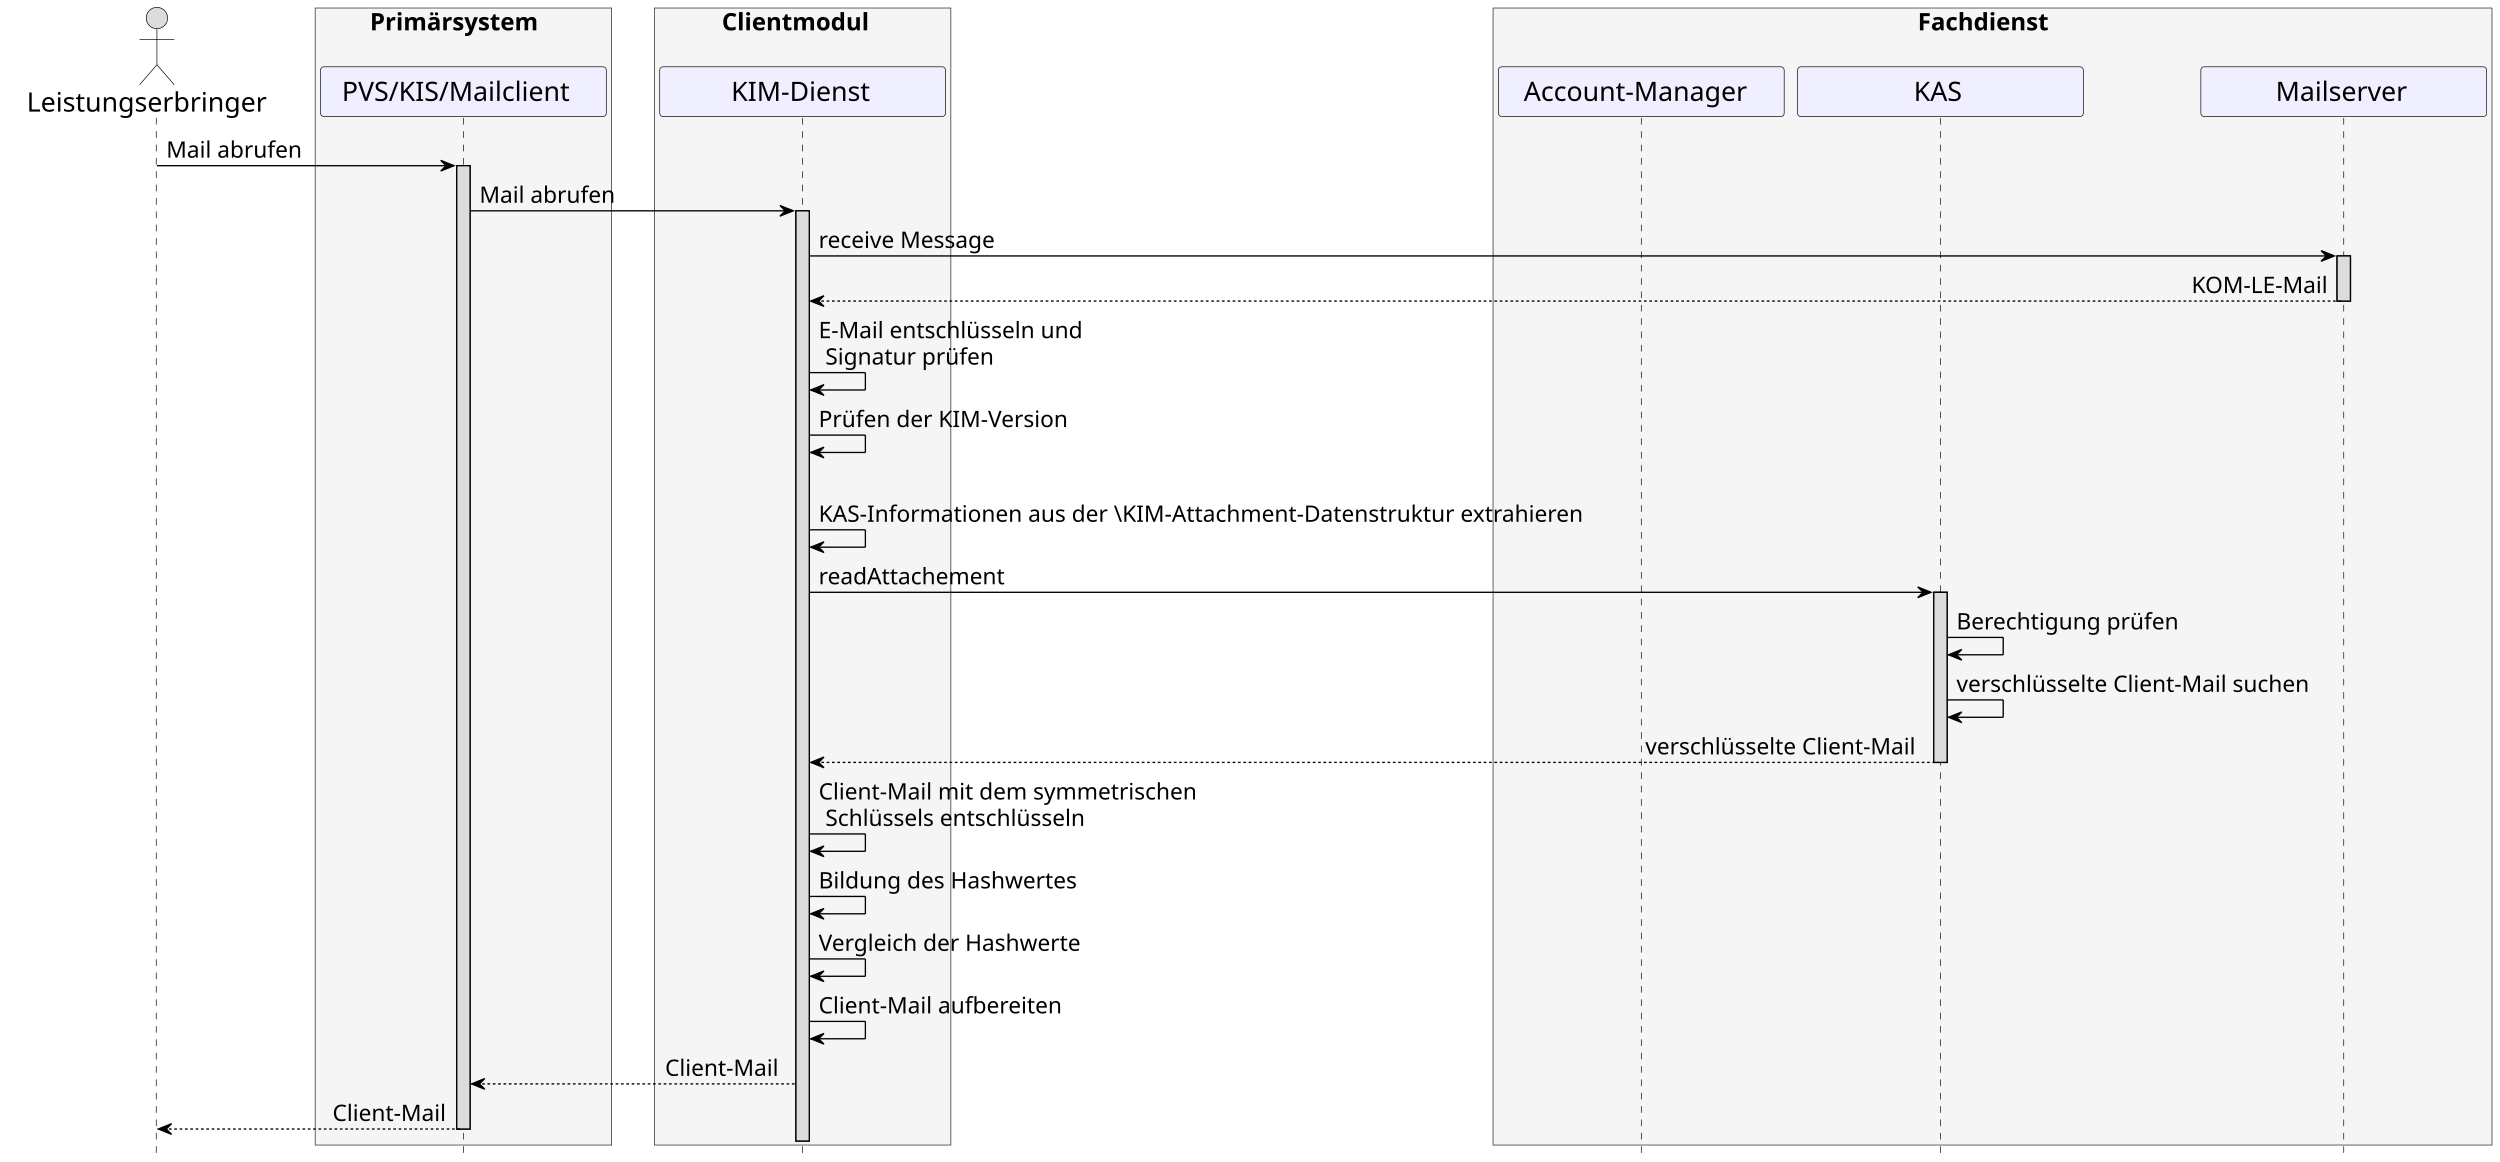
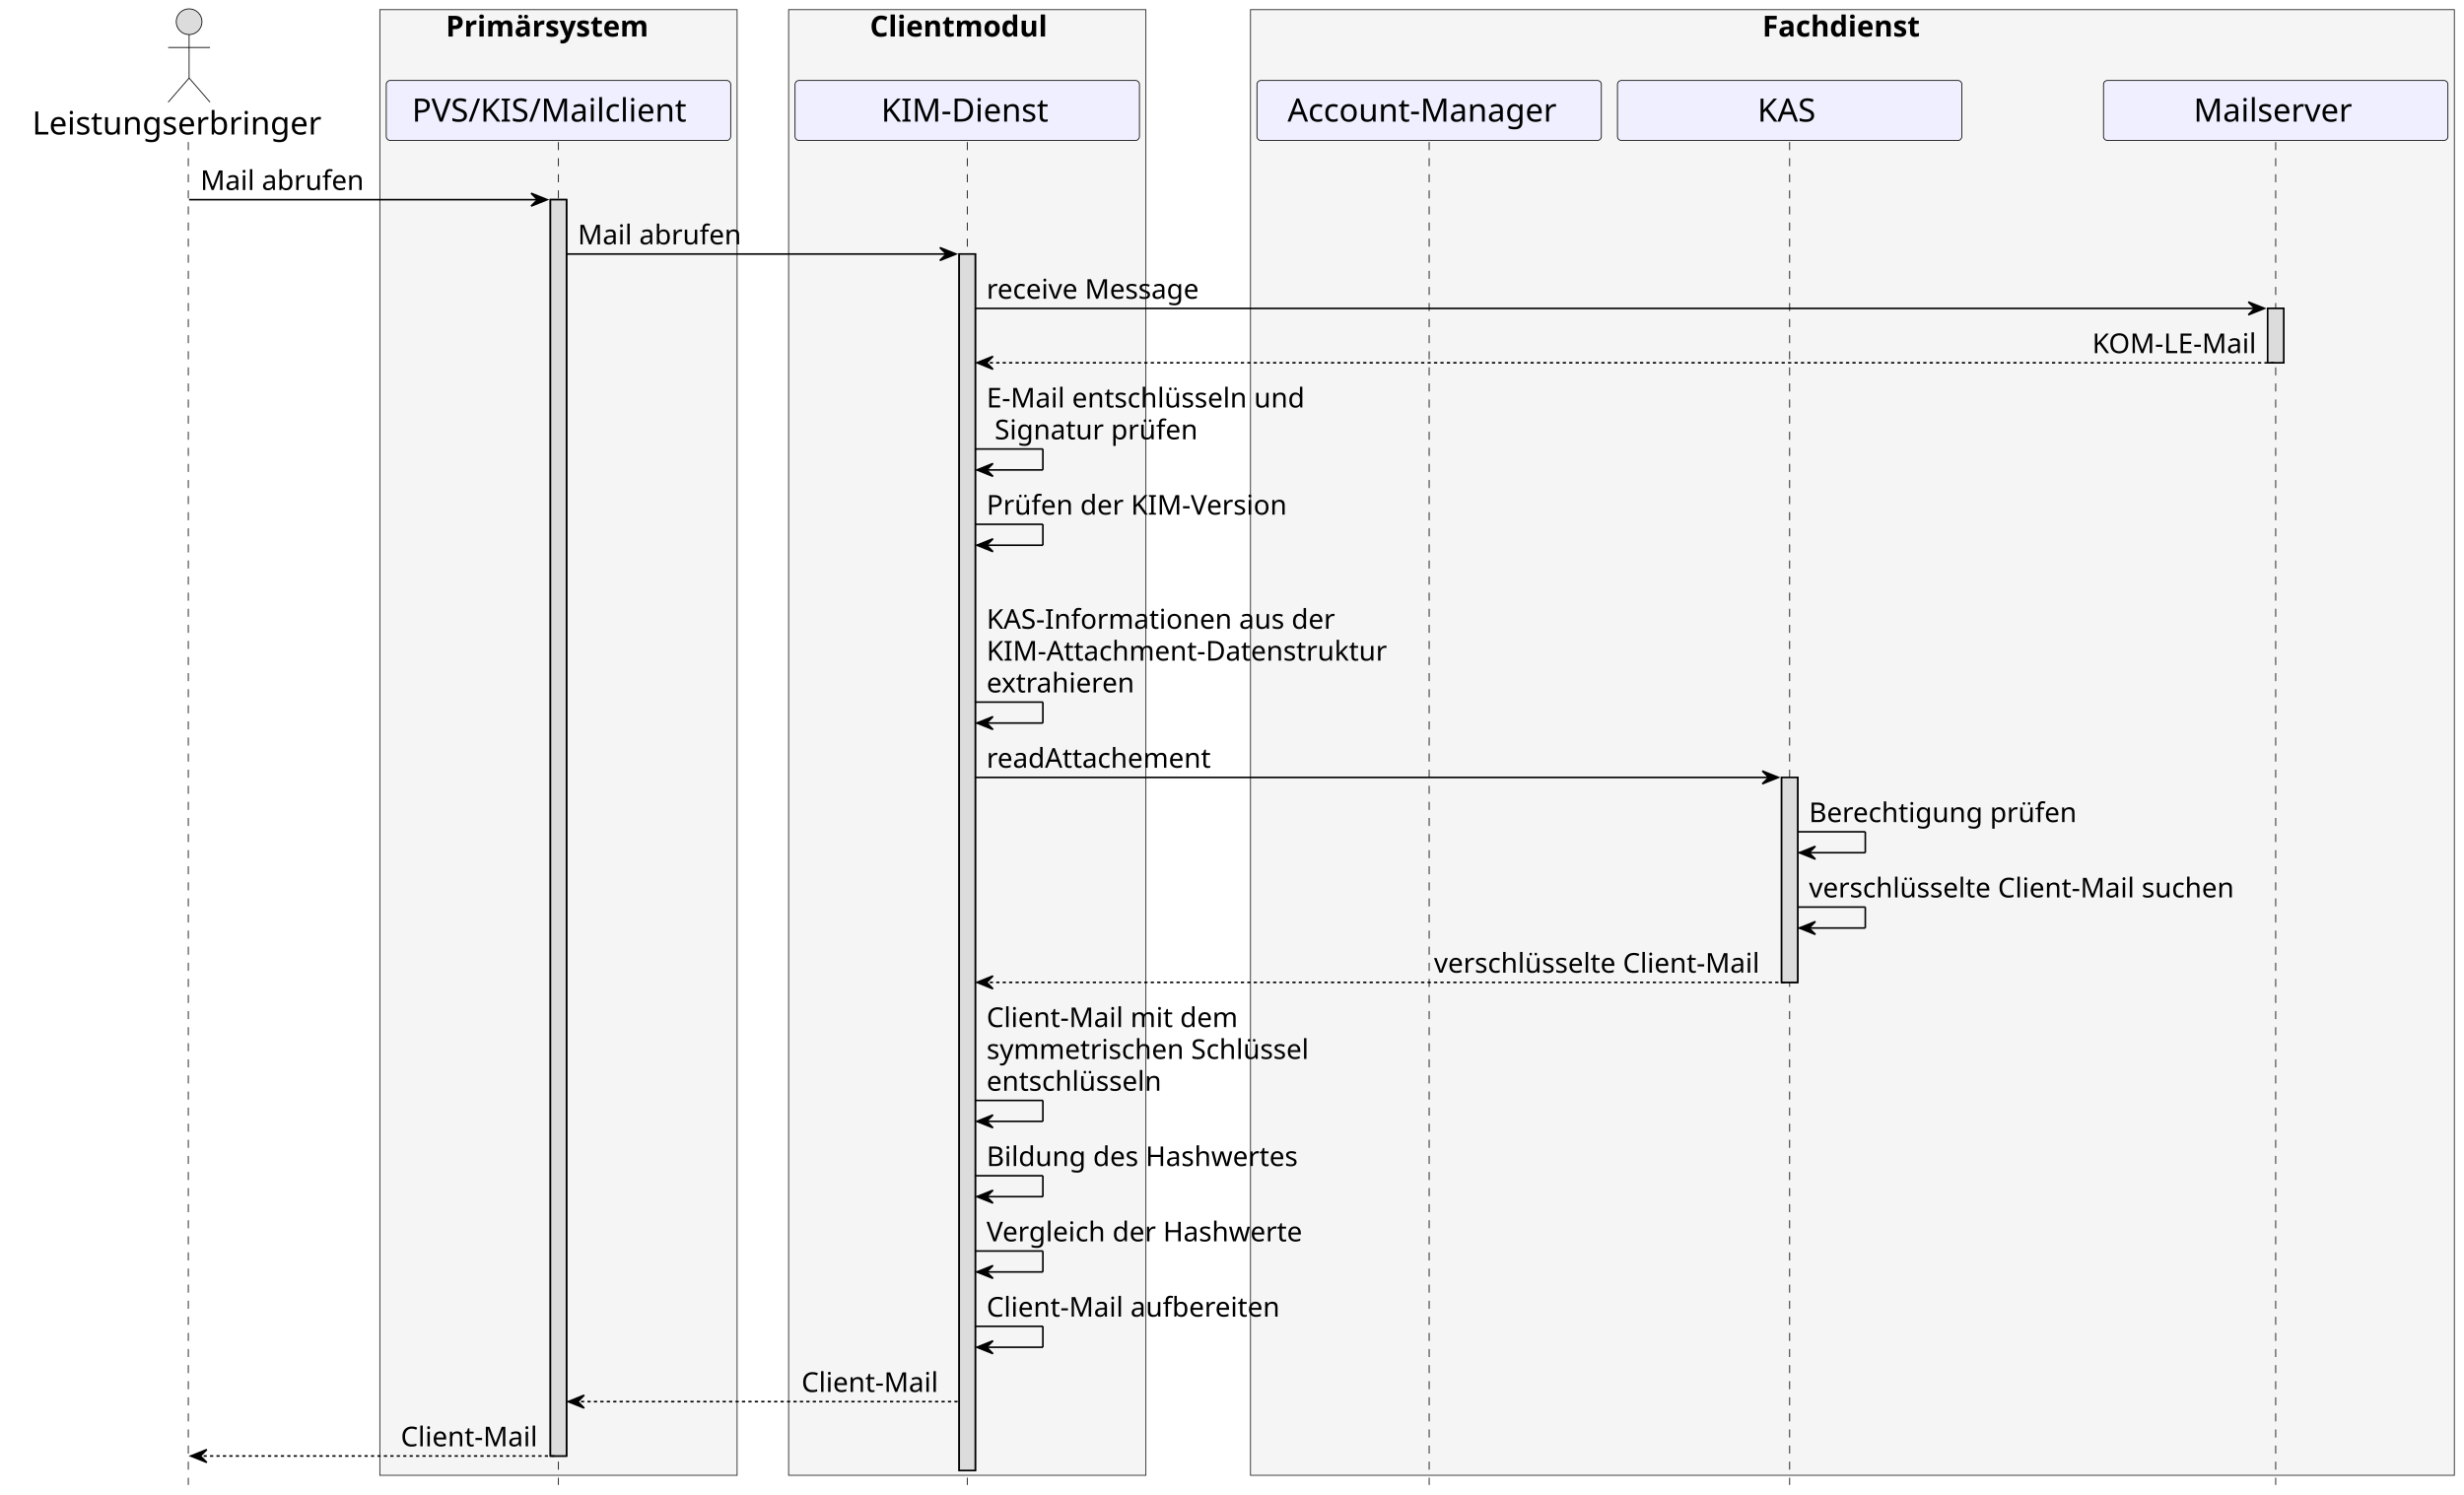
- <svg xmlns="http://www.w3.org/2000/svg" contentStyleType="text/css" height="870px" preserveAspectRatio="none" style="width:1872px;height:870px;background:#FFFFFF;" version="1.1" viewBox="0 0 1872 870" width="1872px" zoomAndPan="magnify">
+ <svg xmlns="http://www.w3.org/2000/svg" contentStyleType="text/css" height="929px" preserveAspectRatio="none" style="width:1531px;height:929px;background:#FFFFFF;" version="1.1" viewBox="0 0 1531 929" width="1531px" zoomAndPan="magnify">
  <defs />
  <g>
-     <rect fill="#F5F5F5" height="851.406" style="stroke:#181818;stroke-width:0.5;" width="222" x="236" y="6" />
+     <rect fill="#F5F5F5" height="910.773" style="stroke:#181818;stroke-width:0.5;" width="222" x="236" y="6" />
    <text fill="#000000" font-family="sans-serif" font-size="18" font-weight="bold" lengthAdjust="spacing" textLength="140" x="277" y="22.708">Primärsystem</text>
    <text fill="#000000" font-family="sans-serif" font-size="13" font-weight="bold" lengthAdjust="spacing" textLength="5" x="277" y="39.02"> </text>
-     <rect fill="#F5F5F5" height="851.406" style="stroke:#181818;stroke-width:0.5;" width="222" x="490" y="6" />
+     <rect fill="#F5F5F5" height="910.773" style="stroke:#181818;stroke-width:0.5;" width="222" x="490" y="6" />
    <text fill="#000000" font-family="sans-serif" font-size="18" font-weight="bold" lengthAdjust="spacing" textLength="121" x="540.5" y="22.708">Clientmodul</text>
    <text fill="#000000" font-family="sans-serif" font-size="13" font-weight="bold" lengthAdjust="spacing" textLength="5" x="540.5" y="39.02"> </text>
-     <rect fill="#F5F5F5" height="851.406" style="stroke:#181818;stroke-width:0.5;" width="748" x="1118" y="6" />
-     <text fill="#000000" font-family="sans-serif" font-size="18" font-weight="bold" lengthAdjust="spacing" textLength="112" x="1436" y="22.708">Fachdienst</text>
-     <text fill="#000000" font-family="sans-serif" font-size="13" font-weight="bold" lengthAdjust="spacing" textLength="5" x="1436" y="39.02"> </text>
-     <rect fill="#DCDCDC" height="721.336" style="stroke:#000000;stroke-width:1.0;" width="10" x="342" y="124.07" />
-     <rect fill="#DCDCDC" height="696.547" style="stroke:#000000;stroke-width:1.0;" width="10" x="596" y="157.859" />
-     <rect fill="#DCDCDC" height="127.367" style="stroke:#000000;stroke-width:1.0;" width="10" x="1448" y="443.516" />
-     <rect fill="#DCDCDC" height="33.789" style="stroke:#000000;stroke-width:1.0;" width="10" x="1750" y="191.648" />
-     <line style="stroke:#000000;stroke-width:0.5;stroke-dasharray:5.0,5.0;" x1="117" x2="117" y1="88.281" y2="863.406" />
-     <line style="stroke:#000000;stroke-width:0.5;stroke-dasharray:5.0,5.0;" x1="347" x2="347" y1="88.281" y2="863.406" />
-     <line style="stroke:#000000;stroke-width:0.5;stroke-dasharray:5.0,5.0;" x1="601" x2="601" y1="88.281" y2="863.406" />
-     <line style="stroke:#000000;stroke-width:0.5;stroke-dasharray:5.0,5.0;" x1="1229" x2="1229" y1="88.281" y2="863.406" />
-     <line style="stroke:#000000;stroke-width:0.5;stroke-dasharray:5.0,5.0;" x1="1453" x2="1453" y1="88.281" y2="863.406" />
-     <line style="stroke:#000000;stroke-width:0.5;stroke-dasharray:5.0,5.0;" x1="1755" x2="1755" y1="88.281" y2="863.406" />
+     <rect fill="#F5F5F5" height="910.773" style="stroke:#181818;stroke-width:0.5;" width="748" x="777" y="6" />
+     <text fill="#000000" font-family="sans-serif" font-size="18" font-weight="bold" lengthAdjust="spacing" textLength="112" x="1095" y="22.708">Fachdienst</text>
+     <text fill="#000000" font-family="sans-serif" font-size="13" font-weight="bold" lengthAdjust="spacing" textLength="5" x="1095" y="39.02"> </text>
+     <rect fill="#DCDCDC" height="780.703" style="stroke:#000000;stroke-width:1.0;" width="10" x="342" y="124.07" />
+     <rect fill="#DCDCDC" height="755.914" style="stroke:#000000;stroke-width:1.0;" width="10" x="596" y="157.859" />
+     <rect fill="#DCDCDC" height="127.367" style="stroke:#000000;stroke-width:1.0;" width="10" x="1107" y="483.094" />
+     <rect fill="#DCDCDC" height="33.789" style="stroke:#000000;stroke-width:1.0;" width="10" x="1409" y="191.648" />
+     <line style="stroke:#000000;stroke-width:0.5;stroke-dasharray:5.0,5.0;" x1="117" x2="117" y1="88.281" y2="922.773" />
+     <line style="stroke:#000000;stroke-width:0.5;stroke-dasharray:5.0,5.0;" x1="347" x2="347" y1="88.281" y2="922.773" />
+     <line style="stroke:#000000;stroke-width:0.5;stroke-dasharray:5.0,5.0;" x1="601" x2="601" y1="88.281" y2="922.773" />
+     <line style="stroke:#000000;stroke-width:0.5;stroke-dasharray:5.0,5.0;" x1="888" x2="888" y1="88.281" y2="922.773" />
+     <line style="stroke:#000000;stroke-width:0.5;stroke-dasharray:5.0,5.0;" x1="1112" x2="1112" y1="88.281" y2="922.773" />
+     <line style="stroke:#000000;stroke-width:0.5;stroke-dasharray:5.0,5.0;" x1="1414" x2="1414" y1="88.281" y2="922.773" />
    <text fill="#000000" font-family="Aapex" font-size="20" lengthAdjust="spacing" textLength="189" x="20" y="83.564">Leistungserbringer</text>
    <ellipse cx="117.5" cy="13.5" fill="#DCDCDC" rx="8" ry="8" style="stroke:#000000;stroke-width:0.5;" />
    <path d="M117.5,21.5 L117.5,48.5 M104.5,29.5 L130.5,29.5 M117.5,48.5 L104.5,63.5 M117.5,48.5 L130.5,63.5 " fill="none" style="stroke:#000000;stroke-width:0.5;" />
    <rect fill="#EFEFFF" height="37.281" rx="2.5" ry="2.5" style="stroke:#000000;stroke-width:0.5;" width="214" x="240" y="50" />
    <text fill="#000000" font-family="sans-serif" font-size="20" lengthAdjust="spacing" textLength="182" x="256" y="75.564">PVS/KIS/Mailclient</text>
    <rect fill="#EFEFFF" height="37.281" rx="2.5" ry="2.5" style="stroke:#000000;stroke-width:0.5;" width="214" x="494" y="50" />
    <text fill="#000000" font-family="sans-serif" font-size="20" lengthAdjust="spacing" textLength="107" x="547.5" y="75.564">KIM-Dienst</text>
-     <rect fill="#EFEFFF" height="37.281" rx="2.5" ry="2.5" style="stroke:#000000;stroke-width:0.5;" width="214" x="1122" y="50" />
-     <text fill="#000000" font-family="sans-serif" font-size="20" lengthAdjust="spacing" textLength="176" x="1141" y="75.564">Account-Manager</text>
-     <rect fill="#EFEFFF" height="37.281" rx="2.5" ry="2.5" style="stroke:#000000;stroke-width:0.5;" width="214" x="1346" y="50" />
-     <text fill="#000000" font-family="sans-serif" font-size="20" lengthAdjust="spacing" textLength="40" x="1433" y="75.564">KAS</text>
-     <rect fill="#EFEFFF" height="37.281" rx="2.5" ry="2.5" style="stroke:#000000;stroke-width:0.5;" width="214" x="1648" y="50" />
-     <text fill="#000000" font-family="sans-serif" font-size="20" lengthAdjust="spacing" textLength="102" x="1704" y="75.564">Mailserver</text>
-     <rect fill="#DCDCDC" height="721.336" style="stroke:#000000;stroke-width:1.0;" width="10" x="342" y="124.07" />
-     <rect fill="#DCDCDC" height="696.547" style="stroke:#000000;stroke-width:1.0;" width="10" x="596" y="157.859" />
-     <rect fill="#DCDCDC" height="127.367" style="stroke:#000000;stroke-width:1.0;" width="10" x="1448" y="443.516" />
-     <rect fill="#DCDCDC" height="33.789" style="stroke:#000000;stroke-width:1.0;" width="10" x="1750" y="191.648" />
+     <rect fill="#EFEFFF" height="37.281" rx="2.5" ry="2.5" style="stroke:#000000;stroke-width:0.5;" width="214" x="781" y="50" />
+     <text fill="#000000" font-family="sans-serif" font-size="20" lengthAdjust="spacing" textLength="176" x="800" y="75.564">Account-Manager</text>
+     <rect fill="#EFEFFF" height="37.281" rx="2.5" ry="2.5" style="stroke:#000000;stroke-width:0.5;" width="214" x="1005" y="50" />
+     <text fill="#000000" font-family="sans-serif" font-size="20" lengthAdjust="spacing" textLength="40" x="1092" y="75.564">KAS</text>
+     <rect fill="#EFEFFF" height="37.281" rx="2.5" ry="2.5" style="stroke:#000000;stroke-width:0.5;" width="214" x="1307" y="50" />
+     <text fill="#000000" font-family="sans-serif" font-size="20" lengthAdjust="spacing" textLength="102" x="1363" y="75.564">Mailserver</text>
+     <rect fill="#DCDCDC" height="780.703" style="stroke:#000000;stroke-width:1.0;" width="10" x="342" y="124.07" />
+     <rect fill="#DCDCDC" height="755.914" style="stroke:#000000;stroke-width:1.0;" width="10" x="596" y="157.859" />
+     <rect fill="#DCDCDC" height="127.367" style="stroke:#000000;stroke-width:1.0;" width="10" x="1107" y="483.094" />
+     <rect fill="#DCDCDC" height="33.789" style="stroke:#000000;stroke-width:1.0;" width="10" x="1409" y="191.648" />
    <polygon fill="#000000" points="330,120.07,340,124.07,330,128.07,334,124.07" style="stroke:#000000;stroke-width:1.0;" />
    <line style="stroke:#000000;stroke-width:1.0;" x1="117.5" x2="336" y1="124.07" y2="124.07" />
    <text fill="#000000" font-family="sans-serif" font-size="17" lengthAdjust="spacing" textLength="105" x="124.5" y="118.061">Mail abrufen</text>
    <polygon fill="#000000" points="584,153.859,594,157.859,584,161.859,588,157.859" style="stroke:#000000;stroke-width:1.0;" />
    <line style="stroke:#000000;stroke-width:1.0;" x1="352" x2="590" y1="157.859" y2="157.859" />
    <text fill="#000000" font-family="sans-serif" font-size="17" lengthAdjust="spacing" textLength="105" x="359" y="151.85">Mail abrufen</text>
-     <polygon fill="#000000" points="1738,187.648,1748,191.648,1738,195.648,1742,191.648" style="stroke:#000000;stroke-width:1.0;" />
-     <line style="stroke:#000000;stroke-width:1.0;" x1="606" x2="1744" y1="191.648" y2="191.648" />
+     <polygon fill="#000000" points="1397,187.648,1407,191.648,1397,195.648,1401,191.648" style="stroke:#000000;stroke-width:1.0;" />
+     <line style="stroke:#000000;stroke-width:1.0;" x1="606" x2="1403" y1="191.648" y2="191.648" />
    <text fill="#000000" font-family="sans-serif" font-size="17" lengthAdjust="spacing" textLength="136" x="613" y="185.639">receive Message</text>
    <polygon fill="#000000" points="617,221.438,607,225.438,617,229.438,613,225.438" style="stroke:#000000;stroke-width:1.0;" />
-     <line style="stroke:#000000;stroke-width:1.0;stroke-dasharray:2.0,2.0;" x1="611" x2="1754" y1="225.438" y2="225.438" />
-     <text fill="#000000" font-family="sans-serif" font-size="17" lengthAdjust="spacing" textLength="107" x="1641" y="219.428">KOM-LE-Mail</text>
+     <line style="stroke:#000000;stroke-width:1.0;stroke-dasharray:2.0,2.0;" x1="611" x2="1413" y1="225.438" y2="225.438" />
+     <text fill="#000000" font-family="sans-serif" font-size="17" lengthAdjust="spacing" textLength="107" x="1300" y="219.428">KOM-LE-Mail</text>
    <line style="stroke:#000000;stroke-width:1.0;" x1="606" x2="648" y1="279.016" y2="279.016" />
    <line style="stroke:#000000;stroke-width:1.0;" x1="648" x2="648" y1="279.016" y2="292.016" />
    <line style="stroke:#000000;stroke-width:1.0;" x1="607" x2="648" y1="292.016" y2="292.016" />
    <polygon fill="#000000" points="617,288.016,607,292.016,617,296.016,613,292.016" style="stroke:#000000;stroke-width:1.0;" />
    <text fill="#000000" font-family="sans-serif" font-size="17" lengthAdjust="spacing" textLength="207" x="613" y="253.217">E-Mail entschlüsseln und</text>
    <text fill="#000000" font-family="sans-serif" font-size="17" lengthAdjust="spacing" textLength="132" x="618" y="273.006">Signatur prüfen</text>
    <line style="stroke:#000000;stroke-width:1.0;" x1="606" x2="648" y1="325.805" y2="325.805" />
    <line style="stroke:#000000;stroke-width:1.0;" x1="648" x2="648" y1="325.805" y2="338.805" />
    <line style="stroke:#000000;stroke-width:1.0;" x1="607" x2="648" y1="338.805" y2="338.805" />
    <polygon fill="#000000" points="617,334.805,607,338.805,617,342.805,613,338.805" style="stroke:#000000;stroke-width:1.0;" />
    <text fill="#000000" font-family="sans-serif" font-size="17" lengthAdjust="spacing" textLength="193" x="613" y="319.795">Prüfen der KIM-Version</text>
-     <line style="stroke:#000000;stroke-width:1.0;" x1="606" x2="648" y1="396.727" y2="396.727" />
-     <line style="stroke:#000000;stroke-width:1.0;" x1="648" x2="648" y1="396.727" y2="409.727" />
-     <line style="stroke:#000000;stroke-width:1.0;" x1="607" x2="648" y1="409.727" y2="409.727" />
-     <polygon fill="#000000" points="617,405.727,607,409.727,617,413.727,613,409.727" style="stroke:#000000;stroke-width:1.0;" />
-     <text fill="#000000" font-family="sans-serif" font-size="17" lengthAdjust="spacing" textLength="604" x="613" y="390.717">KAS-Informationen aus der \KIM-Attachment-Datenstruktur extrahieren</text>
-     <polygon fill="#000000" points="1436,439.516,1446,443.516,1436,447.516,1440,443.516" style="stroke:#000000;stroke-width:1.0;" />
-     <line style="stroke:#000000;stroke-width:1.0;" x1="606" x2="1442" y1="443.516" y2="443.516" />
-     <text fill="#000000" font-family="sans-serif" font-size="17" lengthAdjust="spacing" textLength="146" x="613" y="437.506">readAttachement</text>
-     <line style="stroke:#000000;stroke-width:1.0;" x1="1458" x2="1500" y1="477.305" y2="477.305" />
-     <line style="stroke:#000000;stroke-width:1.0;" x1="1500" x2="1500" y1="477.305" y2="490.305" />
-     <line style="stroke:#000000;stroke-width:1.0;" x1="1459" x2="1500" y1="490.305" y2="490.305" />
-     <polygon fill="#000000" points="1469,486.305,1459,490.305,1469,494.305,1465,490.305" style="stroke:#000000;stroke-width:1.0;" />
-     <text fill="#000000" font-family="sans-serif" font-size="17" lengthAdjust="spacing" textLength="172" x="1465" y="471.295">Berechtigung prüfen</text>
-     <line style="stroke:#000000;stroke-width:1.0;" x1="1458" x2="1500" y1="524.094" y2="524.094" />
-     <line style="stroke:#000000;stroke-width:1.0;" x1="1500" x2="1500" y1="524.094" y2="537.094" />
-     <line style="stroke:#000000;stroke-width:1.0;" x1="1459" x2="1500" y1="537.094" y2="537.094" />
-     <polygon fill="#000000" points="1469,533.094,1459,537.094,1469,541.094,1465,537.094" style="stroke:#000000;stroke-width:1.0;" />
-     <text fill="#000000" font-family="sans-serif" font-size="17" lengthAdjust="spacing" textLength="278" x="1465" y="518.085">verschlüsselte Client-Mail suchen</text>
-     <polygon fill="#000000" points="617,566.883,607,570.883,617,574.883,613,570.883" style="stroke:#000000;stroke-width:1.0;" />
-     <line style="stroke:#000000;stroke-width:1.0;stroke-dasharray:2.0,2.0;" x1="611" x2="1452" y1="570.883" y2="570.883" />
-     <text fill="#000000" font-family="sans-serif" font-size="17" lengthAdjust="spacing" textLength="214" x="1232" y="564.874">verschlüsselte Client-Mail</text>
-     <line style="stroke:#000000;stroke-width:1.0;" x1="606" x2="648" y1="624.461" y2="624.461" />
-     <line style="stroke:#000000;stroke-width:1.0;" x1="648" x2="648" y1="624.461" y2="637.461" />
-     <line style="stroke:#000000;stroke-width:1.0;" x1="607" x2="648" y1="637.461" y2="637.461" />
-     <polygon fill="#000000" points="617,633.461,607,637.461,617,641.461,613,637.461" style="stroke:#000000;stroke-width:1.0;" />
-     <text fill="#000000" font-family="sans-serif" font-size="17" lengthAdjust="spacing" textLength="301" x="613" y="598.663">Client-Mail mit dem symmetrischen</text>
-     <text fill="#000000" font-family="sans-serif" font-size="17" lengthAdjust="spacing" textLength="203" x="618" y="618.452">Schlüssels entschlüsseln</text>
-     <line style="stroke:#000000;stroke-width:1.0;" x1="606" x2="648" y1="671.25" y2="671.25" />
-     <line style="stroke:#000000;stroke-width:1.0;" x1="648" x2="648" y1="671.25" y2="684.25" />
-     <line style="stroke:#000000;stroke-width:1.0;" x1="607" x2="648" y1="684.25" y2="684.25" />
-     <polygon fill="#000000" points="617,680.25,607,684.25,617,688.25,613,684.25" style="stroke:#000000;stroke-width:1.0;" />
-     <text fill="#000000" font-family="sans-serif" font-size="17" lengthAdjust="spacing" textLength="201" x="613" y="665.241">Bildung des Hashwertes</text>
-     <line style="stroke:#000000;stroke-width:1.0;" x1="606" x2="648" y1="718.039" y2="718.039" />
-     <line style="stroke:#000000;stroke-width:1.0;" x1="648" x2="648" y1="718.039" y2="731.039" />
-     <line style="stroke:#000000;stroke-width:1.0;" x1="607" x2="648" y1="731.039" y2="731.039" />
-     <polygon fill="#000000" points="617,727.039,607,731.039,617,735.039,613,731.039" style="stroke:#000000;stroke-width:1.0;" />
-     <text fill="#000000" font-family="sans-serif" font-size="17" lengthAdjust="spacing" textLength="205" x="613" y="712.03">Vergleich der Hashwerte</text>
-     <line style="stroke:#000000;stroke-width:1.0;" x1="606" x2="648" y1="764.828" y2="764.828" />
-     <line style="stroke:#000000;stroke-width:1.0;" x1="648" x2="648" y1="764.828" y2="777.828" />
-     <line style="stroke:#000000;stroke-width:1.0;" x1="607" x2="648" y1="777.828" y2="777.828" />
-     <polygon fill="#000000" points="617,773.828,607,777.828,617,781.828,613,777.828" style="stroke:#000000;stroke-width:1.0;" />
-     <text fill="#000000" font-family="sans-serif" font-size="17" lengthAdjust="spacing" textLength="193" x="613" y="758.819">Client-Mail aufbereiten</text>
-     <polygon fill="#000000" points="363,807.617,353,811.617,363,815.617,359,811.617" style="stroke:#000000;stroke-width:1.0;" />
-     <line style="stroke:#000000;stroke-width:1.0;stroke-dasharray:2.0,2.0;" x1="357" x2="595" y1="811.617" y2="811.617" />
-     <text fill="#000000" font-family="sans-serif" font-size="17" lengthAdjust="spacing" textLength="91" x="498" y="805.608">Client-Mail</text>
-     <polygon fill="#000000" points="128.5,841.406,118.5,845.406,128.5,849.406,124.5,845.406" style="stroke:#000000;stroke-width:1.0;" />
-     <line style="stroke:#000000;stroke-width:1.0;stroke-dasharray:2.0,2.0;" x1="122.5" x2="346" y1="845.406" y2="845.406" />
-     <text fill="#000000" font-family="sans-serif" font-size="17" lengthAdjust="spacing" textLength="91" x="249" y="839.397">Client-Mail</text>
+     <line style="stroke:#000000;stroke-width:1.0;" x1="606" x2="648" y1="436.305" y2="436.305" />
+     <line style="stroke:#000000;stroke-width:1.0;" x1="648" x2="648" y1="436.305" y2="449.305" />
+     <line style="stroke:#000000;stroke-width:1.0;" x1="607" x2="648" y1="449.305" y2="449.305" />
+     <polygon fill="#000000" points="617,445.305,607,449.305,617,453.305,613,449.305" style="stroke:#000000;stroke-width:1.0;" />
+     <text fill="#000000" font-family="sans-serif" font-size="17" lengthAdjust="spacing" textLength="227" x="613" y="390.717">KAS-Informationen aus der</text>
+     <text fill="#000000" font-family="sans-serif" font-size="17" lengthAdjust="spacing" textLength="263" x="613" y="410.506">KIM-Attachment-Datenstruktur</text>
+     <text fill="#000000" font-family="sans-serif" font-size="17" lengthAdjust="spacing" textLength="98" x="613" y="430.295">extrahieren</text>
+     <polygon fill="#000000" points="1095,479.094,1105,483.094,1095,487.094,1099,483.094" style="stroke:#000000;stroke-width:1.0;" />
+     <line style="stroke:#000000;stroke-width:1.0;" x1="606" x2="1101" y1="483.094" y2="483.094" />
+     <text fill="#000000" font-family="sans-serif" font-size="17" lengthAdjust="spacing" textLength="146" x="613" y="477.084">readAttachement</text>
+     <line style="stroke:#000000;stroke-width:1.0;" x1="1117" x2="1159" y1="516.883" y2="516.883" />
+     <line style="stroke:#000000;stroke-width:1.0;" x1="1159" x2="1159" y1="516.883" y2="529.883" />
+     <line style="stroke:#000000;stroke-width:1.0;" x1="1118" x2="1159" y1="529.883" y2="529.883" />
+     <polygon fill="#000000" points="1128,525.883,1118,529.883,1128,533.883,1124,529.883" style="stroke:#000000;stroke-width:1.0;" />
+     <text fill="#000000" font-family="sans-serif" font-size="17" lengthAdjust="spacing" textLength="172" x="1124" y="510.873">Berechtigung prüfen</text>
+     <line style="stroke:#000000;stroke-width:1.0;" x1="1117" x2="1159" y1="563.672" y2="563.672" />
+     <line style="stroke:#000000;stroke-width:1.0;" x1="1159" x2="1159" y1="563.672" y2="576.672" />
+     <line style="stroke:#000000;stroke-width:1.0;" x1="1118" x2="1159" y1="576.672" y2="576.672" />
+     <polygon fill="#000000" points="1128,572.672,1118,576.672,1128,580.672,1124,576.672" style="stroke:#000000;stroke-width:1.0;" />
+     <text fill="#000000" font-family="sans-serif" font-size="17" lengthAdjust="spacing" textLength="278" x="1124" y="557.663">verschlüsselte Client-Mail suchen</text>
+     <polygon fill="#000000" points="617,606.461,607,610.461,617,614.461,613,610.461" style="stroke:#000000;stroke-width:1.0;" />
+     <line style="stroke:#000000;stroke-width:1.0;stroke-dasharray:2.0,2.0;" x1="611" x2="1111" y1="610.461" y2="610.461" />
+     <text fill="#000000" font-family="sans-serif" font-size="17" lengthAdjust="spacing" textLength="214" x="891" y="604.452">verschlüsselte Client-Mail</text>
+     <line style="stroke:#000000;stroke-width:1.0;" x1="606" x2="648" y1="683.828" y2="683.828" />
+     <line style="stroke:#000000;stroke-width:1.0;" x1="648" x2="648" y1="683.828" y2="696.828" />
+     <line style="stroke:#000000;stroke-width:1.0;" x1="607" x2="648" y1="696.828" y2="696.828" />
+     <polygon fill="#000000" points="617,692.828,607,696.828,617,700.828,613,696.828" style="stroke:#000000;stroke-width:1.0;" />
+     <text fill="#000000" font-family="sans-serif" font-size="17" lengthAdjust="spacing" textLength="167" x="613" y="638.241">Client-Mail mit dem</text>
+     <text fill="#000000" font-family="sans-serif" font-size="17" lengthAdjust="spacing" textLength="211" x="613" y="658.03">symmetrischen Schlüssel</text>
+     <text fill="#000000" font-family="sans-serif" font-size="17" lengthAdjust="spacing" textLength="113" x="613" y="677.819">entschlüsseln</text>
+     <line style="stroke:#000000;stroke-width:1.0;" x1="606" x2="648" y1="730.617" y2="730.617" />
+     <line style="stroke:#000000;stroke-width:1.0;" x1="648" x2="648" y1="730.617" y2="743.617" />
+     <line style="stroke:#000000;stroke-width:1.0;" x1="607" x2="648" y1="743.617" y2="743.617" />
+     <polygon fill="#000000" points="617,739.617,607,743.617,617,747.617,613,743.617" style="stroke:#000000;stroke-width:1.0;" />
+     <text fill="#000000" font-family="sans-serif" font-size="17" lengthAdjust="spacing" textLength="201" x="613" y="724.608">Bildung des Hashwertes</text>
+     <line style="stroke:#000000;stroke-width:1.0;" x1="606" x2="648" y1="777.406" y2="777.406" />
+     <line style="stroke:#000000;stroke-width:1.0;" x1="648" x2="648" y1="777.406" y2="790.406" />
+     <line style="stroke:#000000;stroke-width:1.0;" x1="607" x2="648" y1="790.406" y2="790.406" />
+     <polygon fill="#000000" points="617,786.406,607,790.406,617,794.406,613,790.406" style="stroke:#000000;stroke-width:1.0;" />
+     <text fill="#000000" font-family="sans-serif" font-size="17" lengthAdjust="spacing" textLength="205" x="613" y="771.397">Vergleich der Hashwerte</text>
+     <line style="stroke:#000000;stroke-width:1.0;" x1="606" x2="648" y1="824.195" y2="824.195" />
+     <line style="stroke:#000000;stroke-width:1.0;" x1="648" x2="648" y1="824.195" y2="837.195" />
+     <line style="stroke:#000000;stroke-width:1.0;" x1="607" x2="648" y1="837.195" y2="837.195" />
+     <polygon fill="#000000" points="617,833.195,607,837.195,617,841.195,613,837.195" style="stroke:#000000;stroke-width:1.0;" />
+     <text fill="#000000" font-family="sans-serif" font-size="17" lengthAdjust="spacing" textLength="193" x="613" y="818.186">Client-Mail aufbereiten</text>
+     <polygon fill="#000000" points="363,866.984,353,870.984,363,874.984,359,870.984" style="stroke:#000000;stroke-width:1.0;" />
+     <line style="stroke:#000000;stroke-width:1.0;stroke-dasharray:2.0,2.0;" x1="357" x2="595" y1="870.984" y2="870.984" />
+     <text fill="#000000" font-family="sans-serif" font-size="17" lengthAdjust="spacing" textLength="91" x="498" y="864.975">Client-Mail</text>
+     <polygon fill="#000000" points="128.5,900.773,118.5,904.773,128.5,908.773,124.5,904.773" style="stroke:#000000;stroke-width:1.0;" />
+     <line style="stroke:#000000;stroke-width:1.0;stroke-dasharray:2.0,2.0;" x1="122.5" x2="346" y1="904.773" y2="904.773" />
+     <text fill="#000000" font-family="sans-serif" font-size="17" lengthAdjust="spacing" textLength="91" x="249" y="898.764">Client-Mail</text>
  </g>
</svg>
